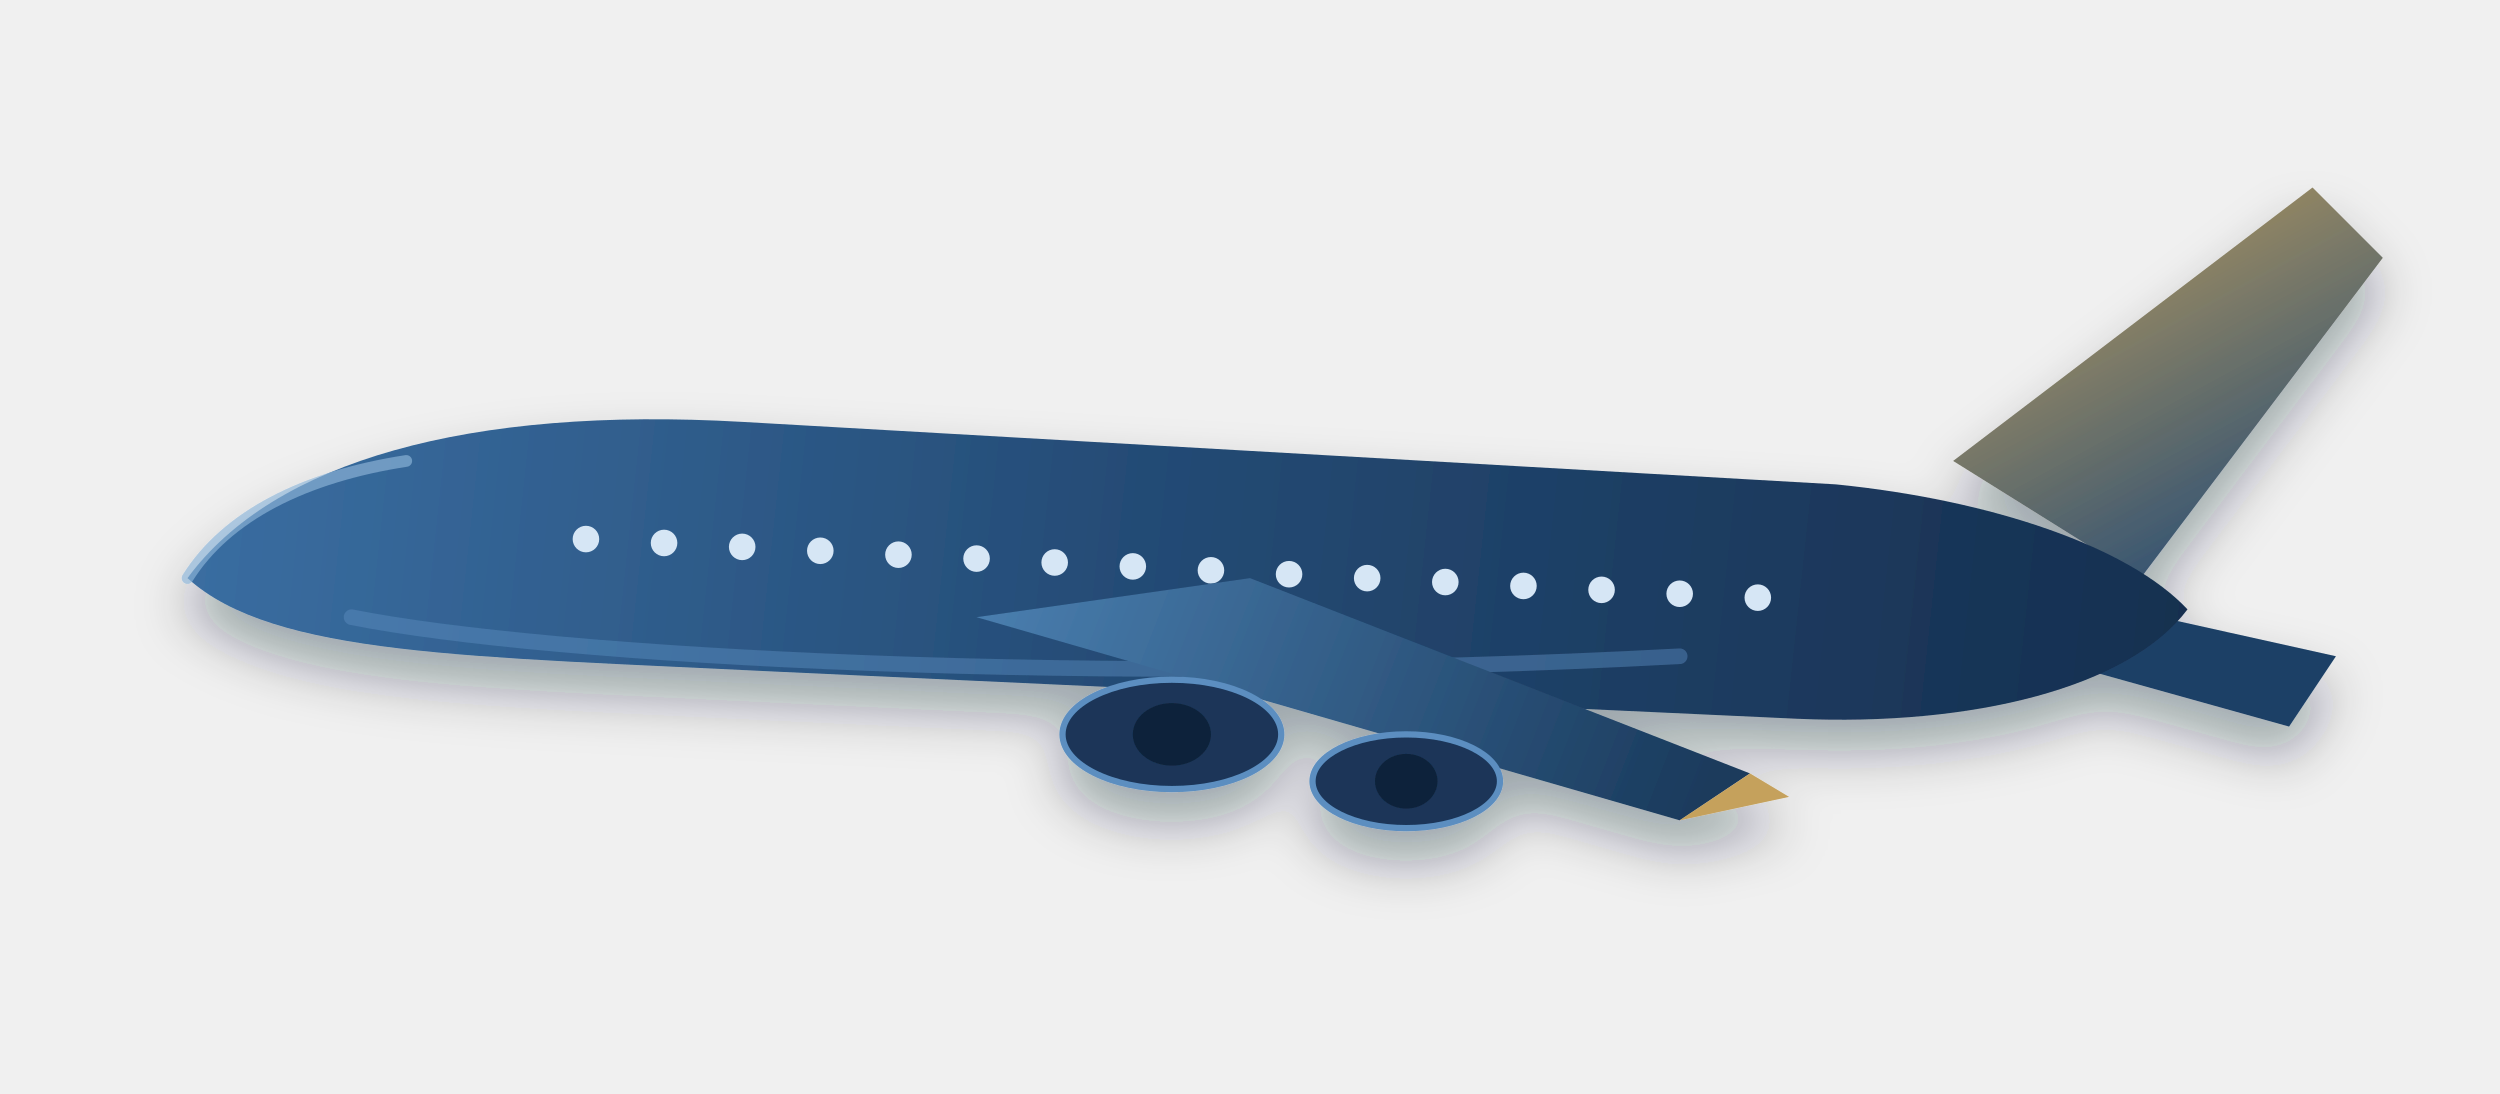
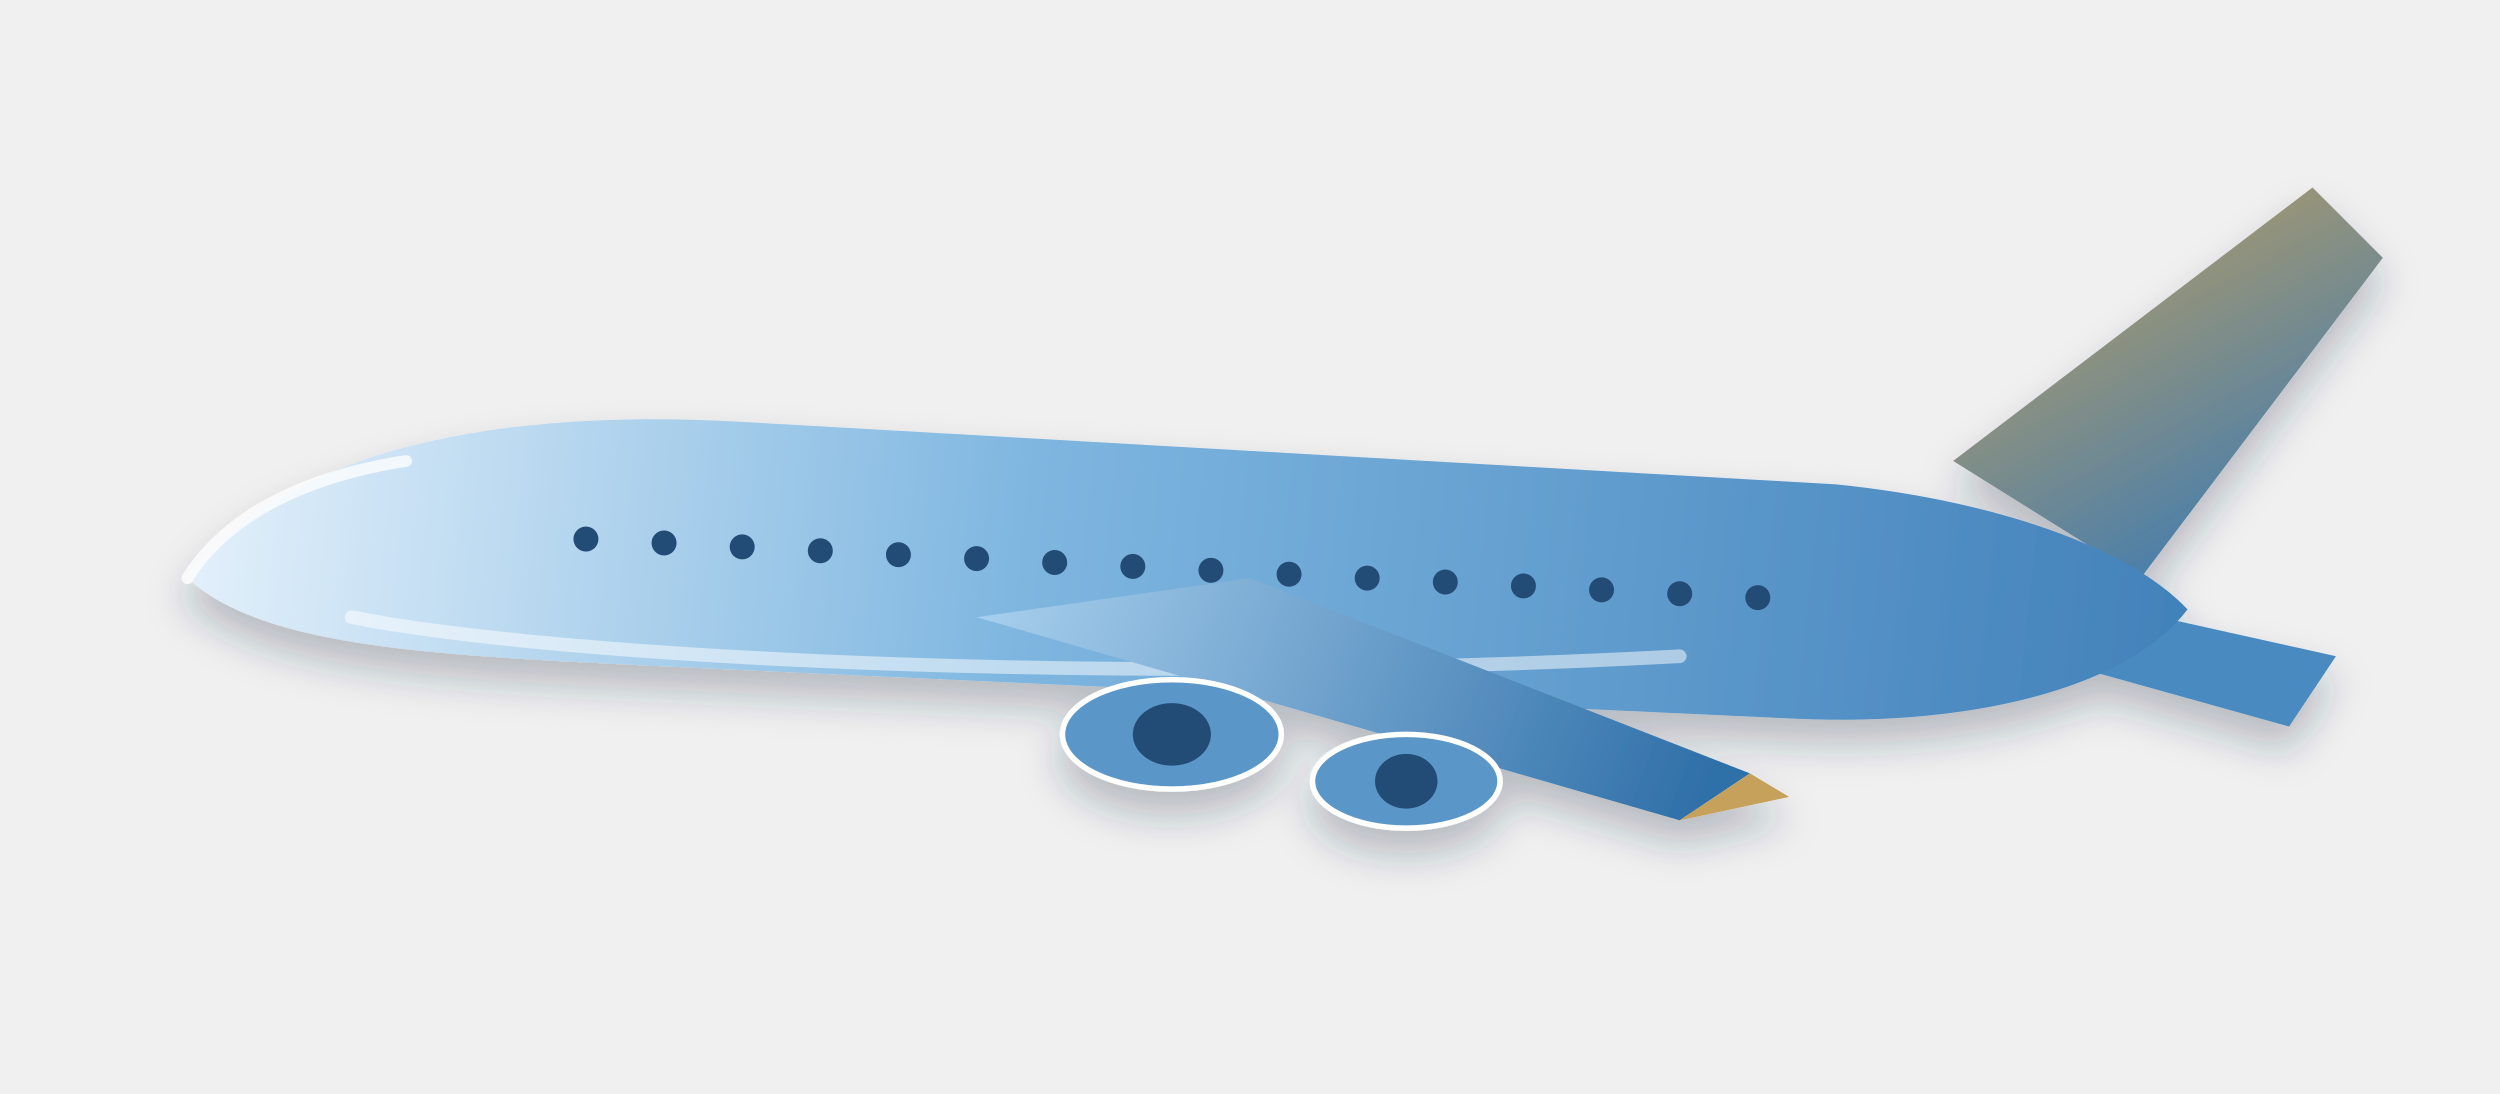
<svg xmlns="http://www.w3.org/2000/svg" viewBox="0 0 640 280" fill="none" aria-hidden="true">
  <defs>
    <linearGradient id="body" x1="40" y1="110" x2="600" y2="170" gradientUnits="userSpaceOnUse">
-       <stop offset="0%" stop-color="#3B6FA3" />
-       <stop offset="45%" stop-color="#244B75" />
-       <stop offset="100%" stop-color="#142B4A" />
+       <stop offset="0%" stop-color="#E8F3FC" />
+       <stop offset="40%" stop-color="#7EB6E0" />
+       <stop offset="100%" stop-color="#3A7AB5" />
    </linearGradient>
    <linearGradient id="wing" x1="250" y1="150" x2="430" y2="220" gradientUnits="userSpaceOnUse">
-       <stop offset="0%" stop-color="#4A7FB0" />
-       <stop offset="100%" stop-color="#1A3A5C" />
+       <stop offset="0%" stop-color="#A9D0EE" />
+       <stop offset="100%" stop-color="#2F6FA8" />
    </linearGradient>
    <linearGradient id="tail" x1="500" y1="50" x2="560" y2="160" gradientUnits="userSpaceOnUse">
      <stop offset="0%" stop-color="#C5A15B" />
-       <stop offset="100%" stop-color="#244B75" />
+       <stop offset="100%" stop-color="#3A7AB5" />
    </linearGradient>
    <filter id="soft" x="-20%" y="-40%" width="140%" height="180%">
-       <feDropShadow dx="0" dy="8" stdDeviation="7" flood-color="#0A1A2E" flood-opacity="0.35" />
+       <feDropShadow dx="0" dy="6" stdDeviation="5" flood-color="#142B4A" flood-opacity="0.28" />
    </filter>
  </defs>
  <g filter="url(#soft)">
    <path d="M500 118 L592 48 L610 66 L548 148 Z" fill="url(#tail)" />
-     <path d="M508 148 L598 168 L586 186 L500 162 Z" fill="#1E4066" />
+     <path d="M508 148 L598 168 L586 186 L500 162 Z" fill="#4A8BC0" />
    <path d="M48 148 C70 118 120 104 190 108 L470 124 C510 128 545 140 560 156 C545 176 505 186 460 184 L200 172 C120 168 70 168 48 148 Z" fill="url(#body)" />
-     <path d="M90 158 C140 168 280 176 430 168" stroke="#5B8EC0" stroke-width="4" stroke-linecap="round" opacity="0.45" />
-     <path d="M48 148 C58 132 78 122 104 118" stroke="#8EB6D9" stroke-width="3" stroke-linecap="round" opacity="0.65" />
-     <g fill="#D6E6F5">
-       <circle cx="150" cy="138" r="3.4" />
-       <circle cx="170" cy="139" r="3.4" />
-       <circle cx="190" cy="140" r="3.4" />
-       <circle cx="210" cy="141" r="3.4" />
-       <circle cx="230" cy="142" r="3.4" />
-       <circle cx="250" cy="143" r="3.4" />
-       <circle cx="270" cy="144" r="3.4" />
-       <circle cx="290" cy="145" r="3.4" />
-       <circle cx="310" cy="146" r="3.4" />
-       <circle cx="330" cy="147" r="3.4" />
-       <circle cx="350" cy="148" r="3.4" />
-       <circle cx="370" cy="149" r="3.4" />
-       <circle cx="390" cy="150" r="3.4" />
-       <circle cx="410" cy="151" r="3.4" />
-       <circle cx="430" cy="152" r="3.4" />
-       <circle cx="450" cy="153" r="3.4" />
+     <path d="M90 158 C140 168 280 176 430 168" stroke="#FFFFFF" stroke-width="3.5" stroke-linecap="round" opacity="0.5" />
+     <path d="M48 148 C58 132 78 122 104 118" stroke="#FFFFFF" stroke-width="3" stroke-linecap="round" opacity="0.75" />
+     <g fill="#244B75">
+       <circle cx="150" cy="138" r="3.2" />
+       <circle cx="170" cy="139" r="3.2" />
+       <circle cx="190" cy="140" r="3.2" />
+       <circle cx="210" cy="141" r="3.2" />
+       <circle cx="230" cy="142" r="3.2" />
+       <circle cx="250" cy="143" r="3.2" />
+       <circle cx="270" cy="144" r="3.2" />
+       <circle cx="290" cy="145" r="3.2" />
+       <circle cx="310" cy="146" r="3.2" />
+       <circle cx="330" cy="147" r="3.2" />
+       <circle cx="350" cy="148" r="3.2" />
+       <circle cx="370" cy="149" r="3.2" />
+       <circle cx="390" cy="150" r="3.2" />
+       <circle cx="410" cy="151" r="3.2" />
+       <circle cx="430" cy="152" r="3.2" />
+       <circle cx="450" cy="153" r="3.2" />
    </g>
    <path d="M250 158 L430 210 L448 198 L320 148 Z" fill="url(#wing)" />
-     <ellipse cx="300" cy="188" rx="28" ry="14" fill="#1A3558" stroke="#5B8EC0" stroke-width="1.6" />
-     <ellipse cx="300" cy="188" rx="10" ry="8" fill="#0F233A" />
-     <ellipse cx="360" cy="200" rx="24" ry="12" fill="#1A3558" stroke="#5B8EC0" stroke-width="1.6" />
-     <ellipse cx="360" cy="200" rx="8" ry="7" fill="#0F233A" />
+     <ellipse cx="300" cy="188" rx="28" ry="14" fill="#5A97C8" stroke="#FFFFFF" stroke-width="1.4" />
+     <ellipse cx="300" cy="188" rx="10" ry="8" fill="#244B75" />
+     <ellipse cx="360" cy="200" rx="24" ry="12" fill="#5A97C8" stroke="#FFFFFF" stroke-width="1.4" />
+     <ellipse cx="360" cy="200" rx="8" ry="7" fill="#244B75" />
    <path d="M430 210 L458 204 L448 198 Z" fill="#C5A15B" />
  </g>
</svg>
